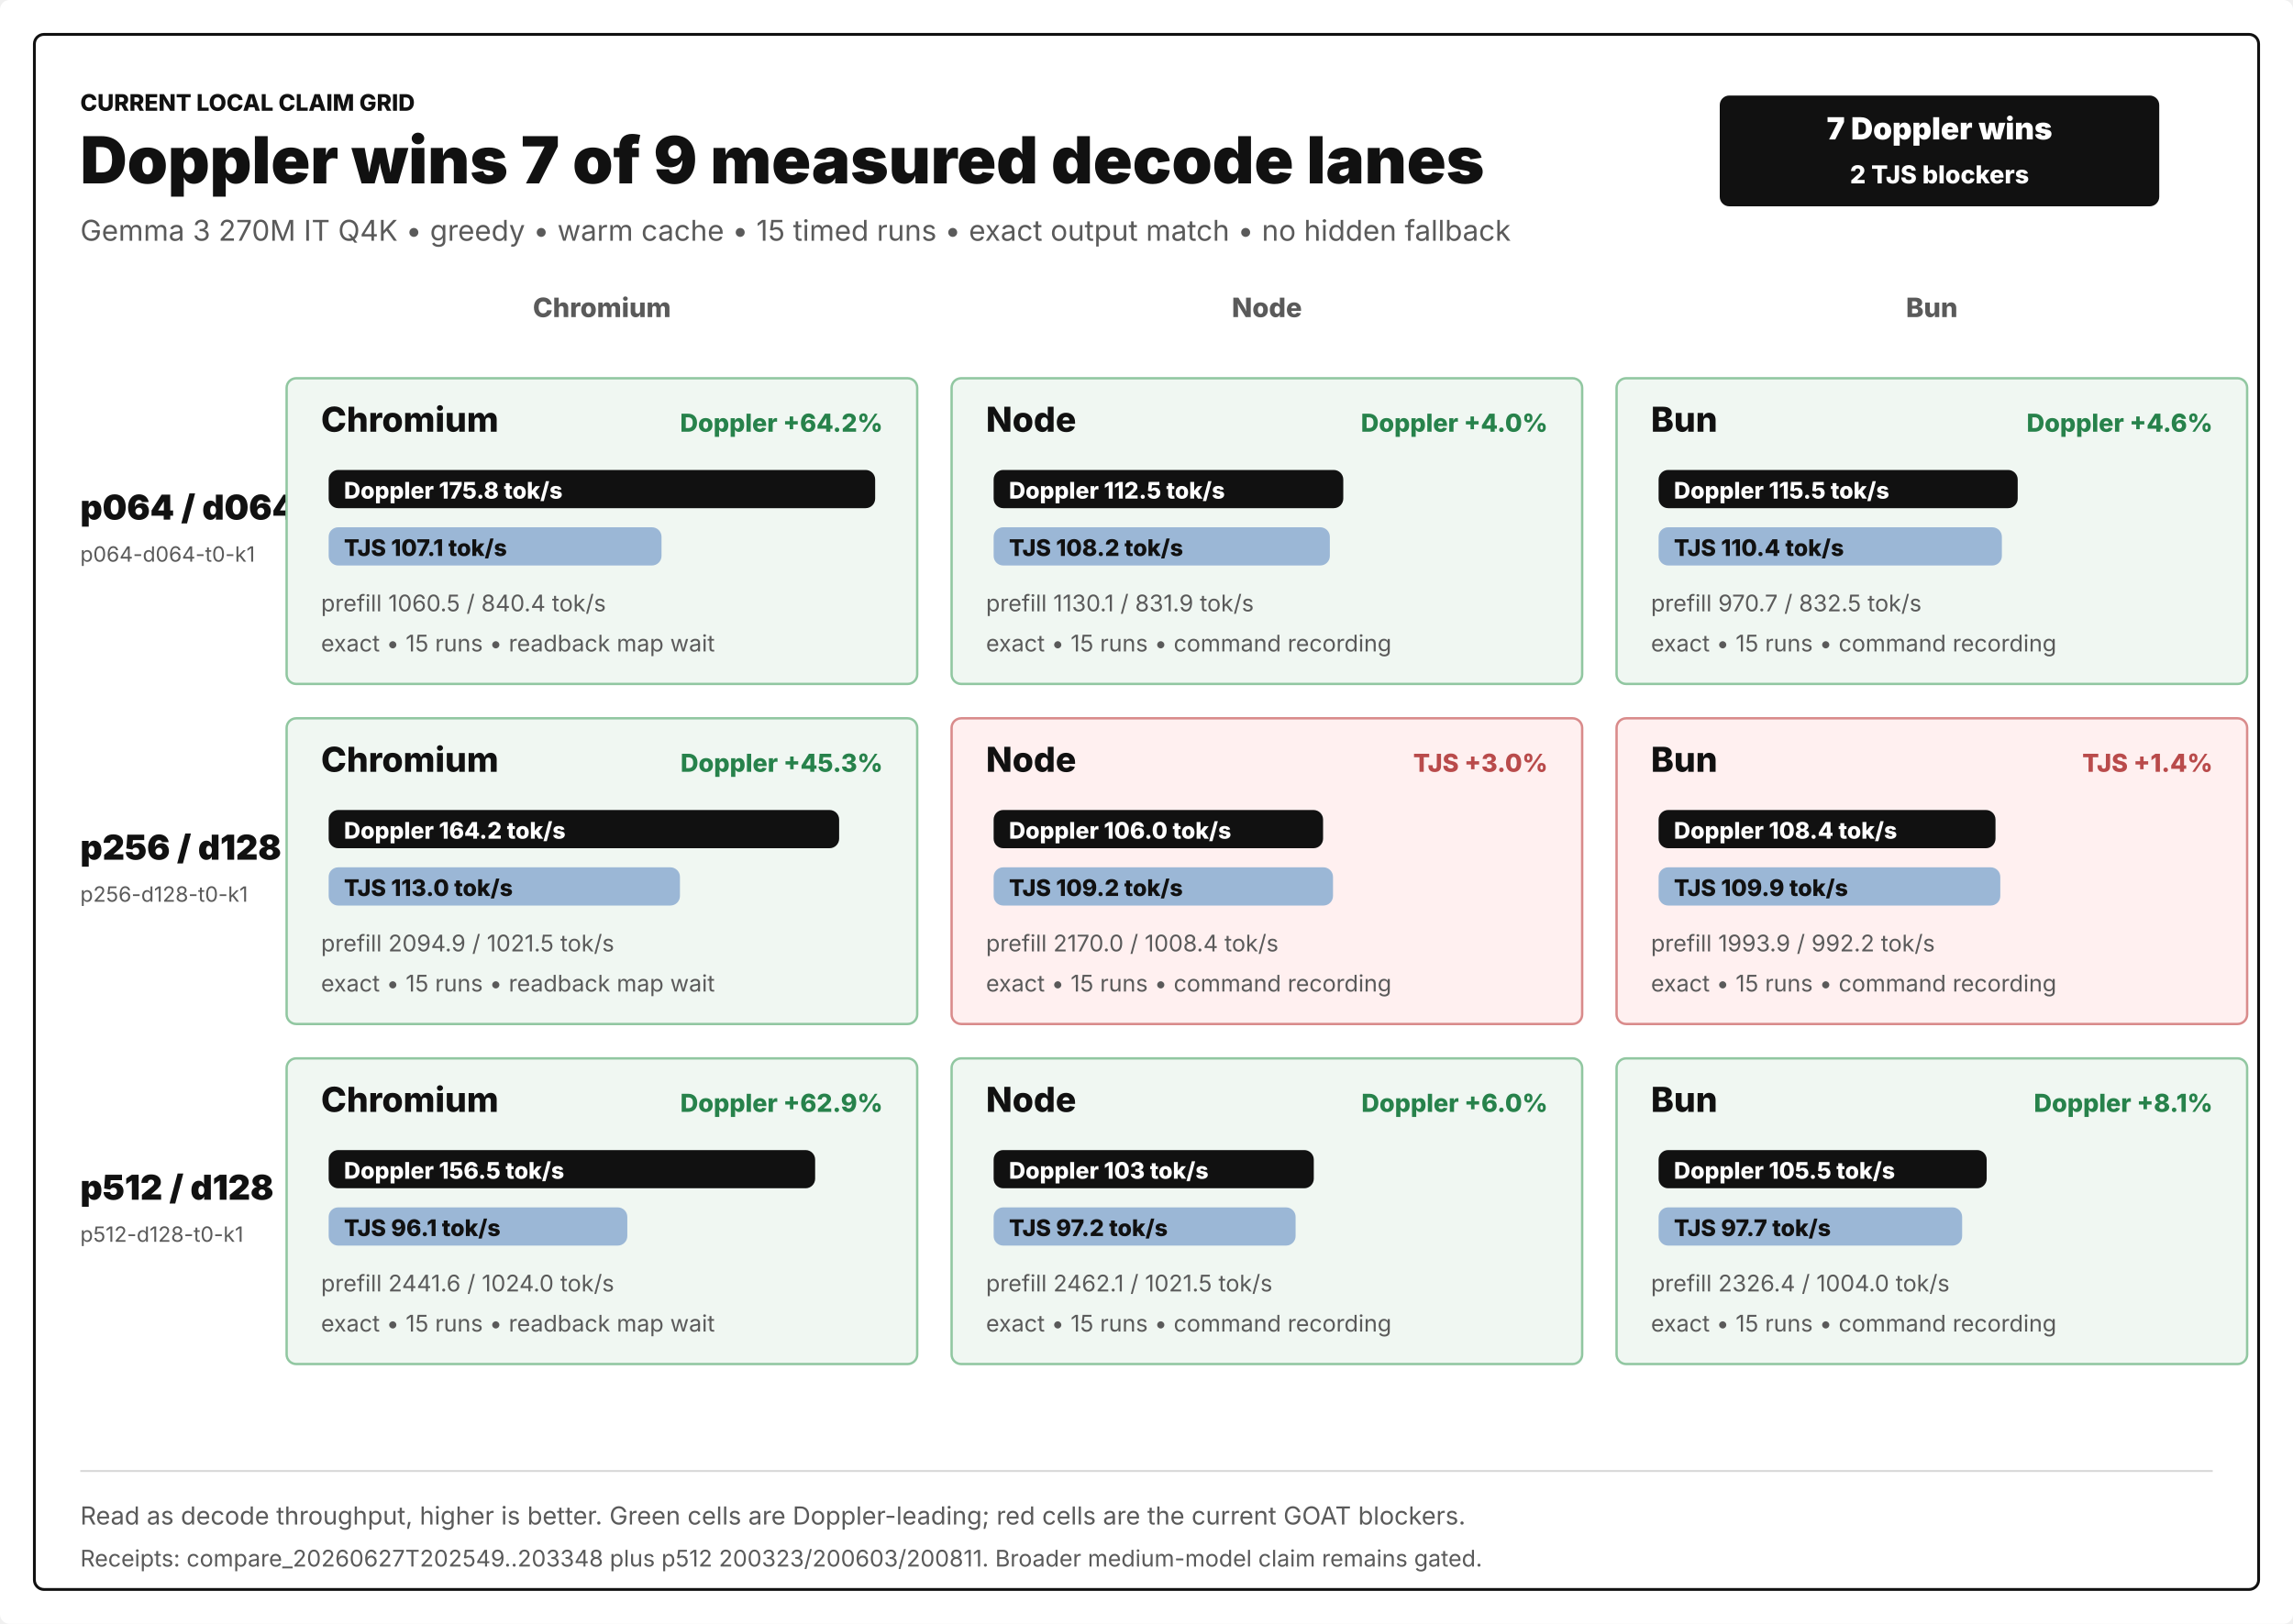
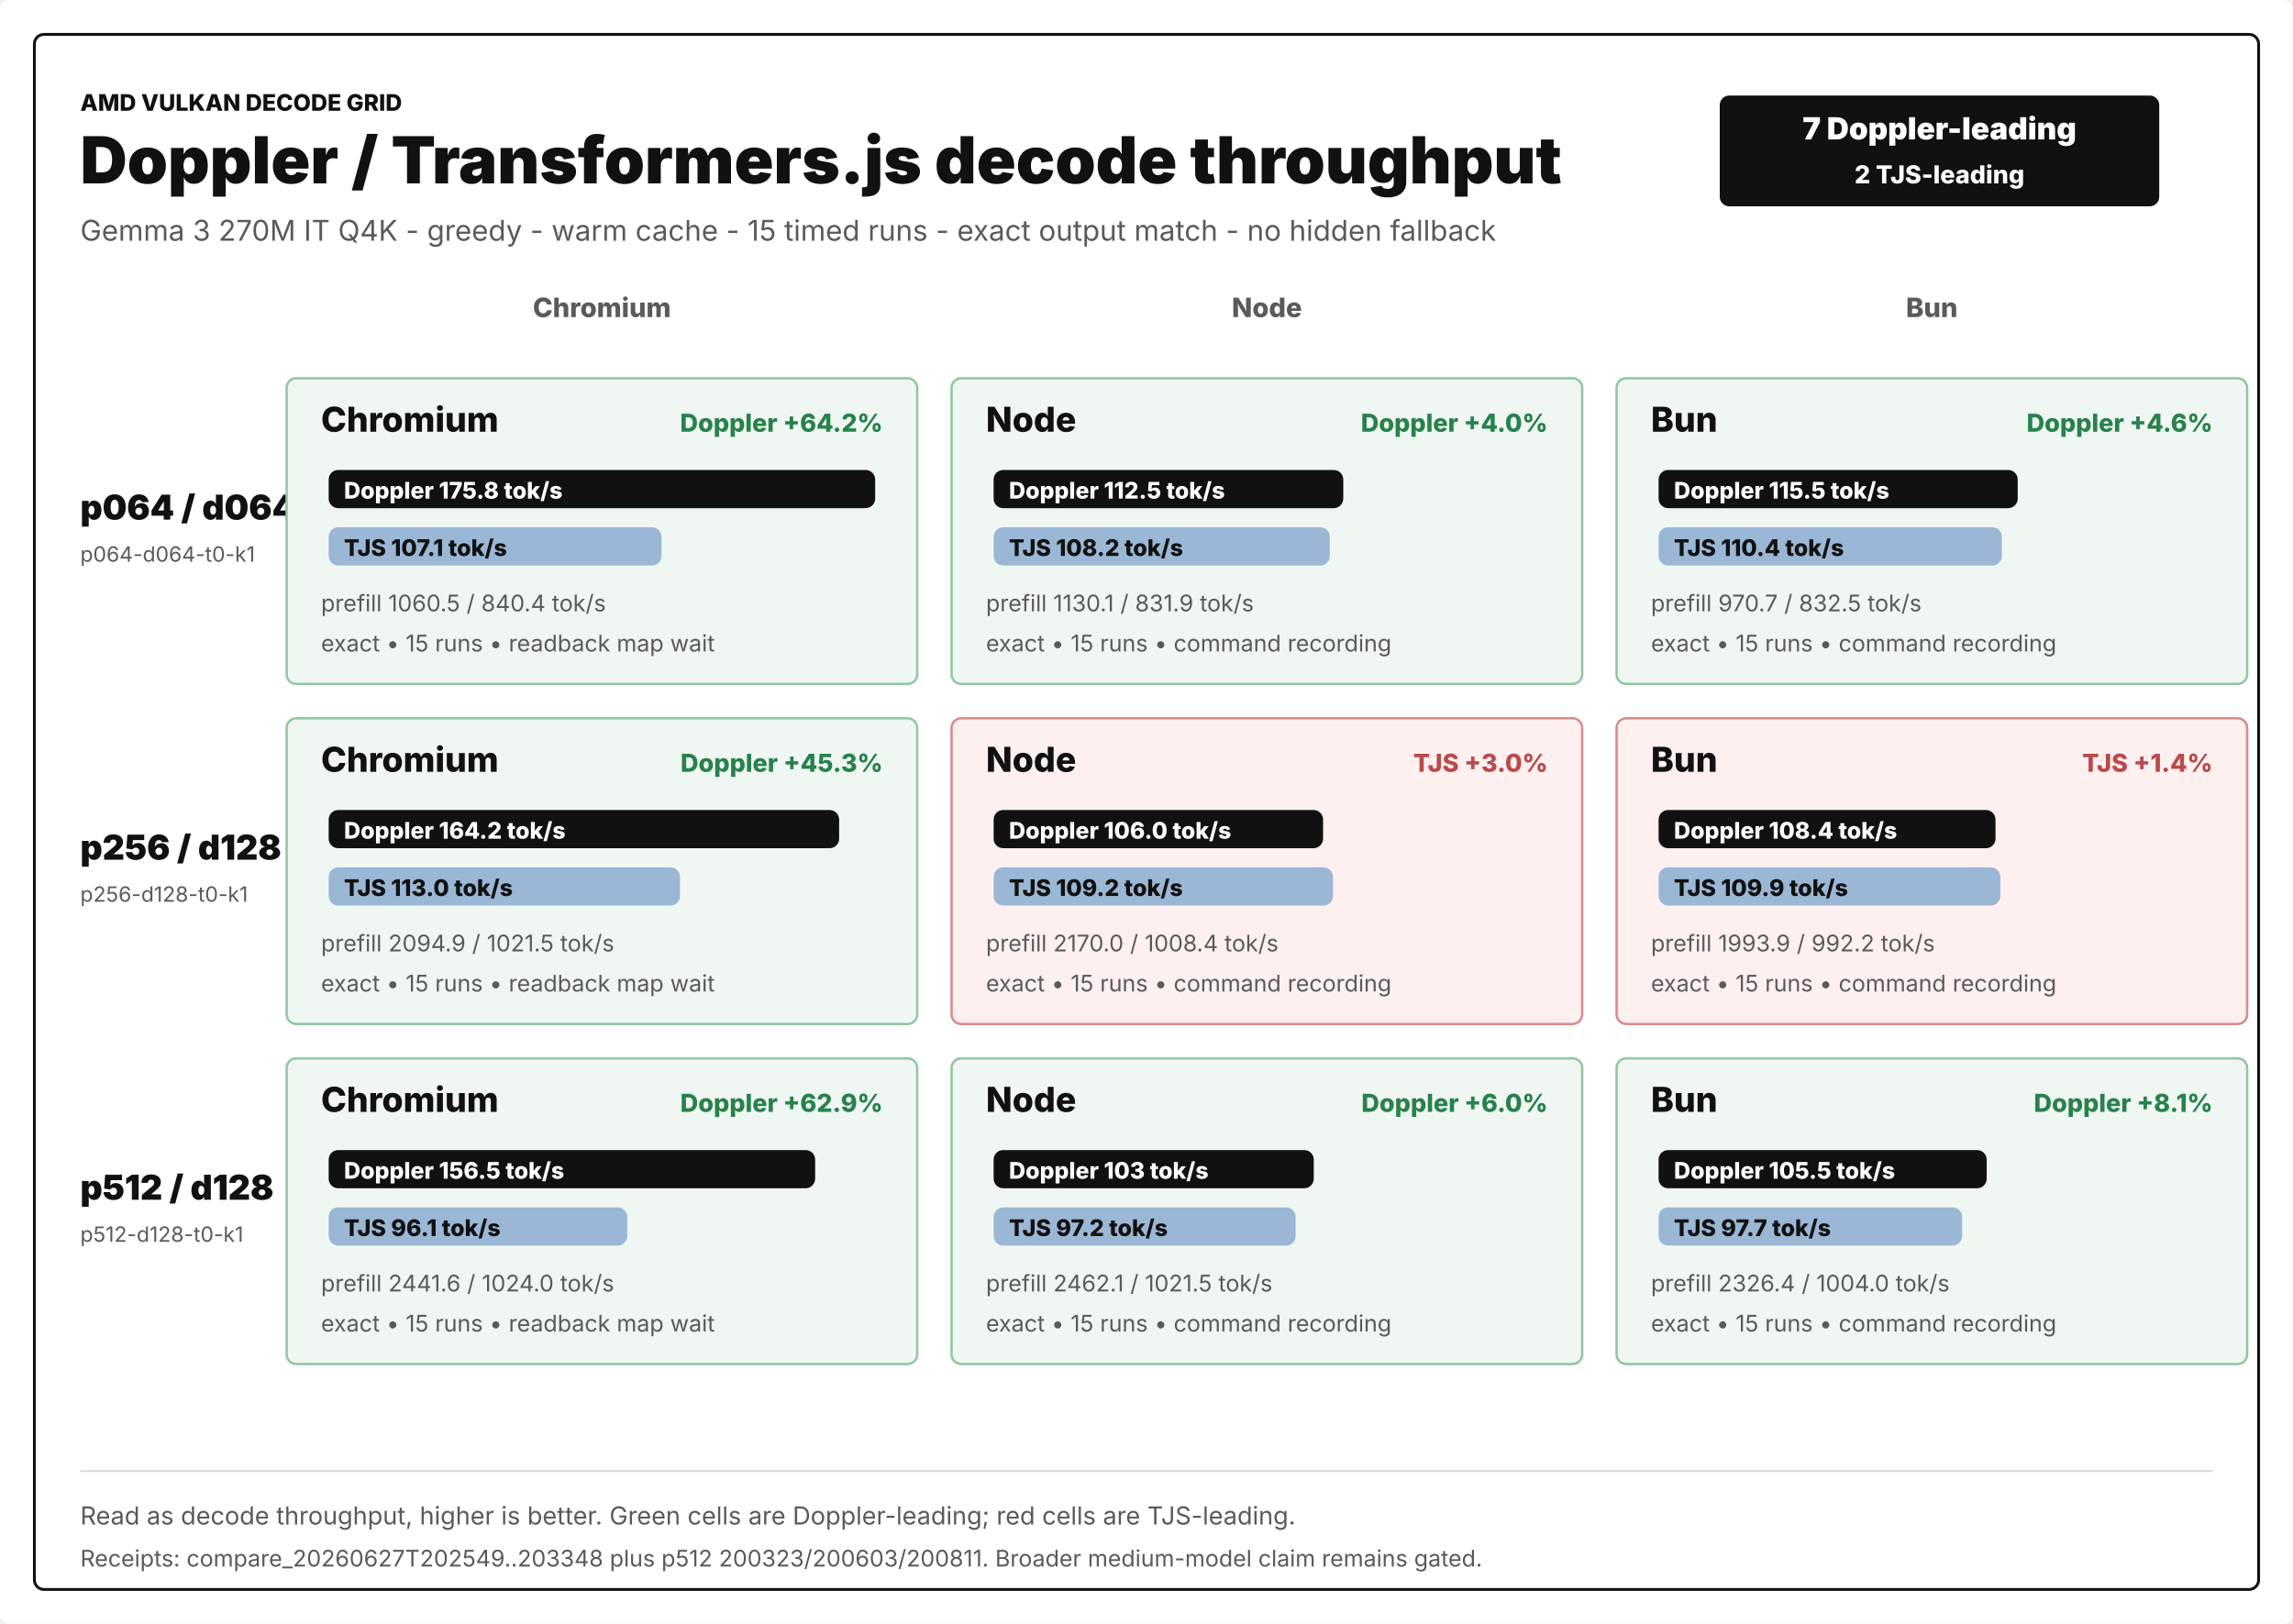
<svg xmlns="http://www.w3.org/2000/svg" width="1200" height="850" viewBox="0 0 1200 850" role="img" aria-labelledby="title desc">
  <defs>
    <style>
text{font-family:Inter, 'Segoe UI', 'Helvetica Neue', Arial, sans-serif;letter-spacing:0}.mono{font-family:SFMono-Regular, Menlo, Consolas, 'Liberation Mono', monospace}
</style>
  </defs>
  <rect x="0" y="0" width="1200" height="850" rx="5" fill="#ffffff" />
  <rect x="18" y="18" width="1164" height="814" rx="5" fill="#ffffff" stroke="#111111" stroke-width="1.5" />
-   <text x="42" y="58" fill="#111111" font-family="Inter, 'Segoe UI', 'Helvetica Neue', Arial, sans-serif" font-size="12" font-weight="800">CURRENT LOCAL CLAIM GRID</text>
-   <text x="42" y="96" fill="#111111" font-family="Inter, 'Segoe UI', 'Helvetica Neue', Arial, sans-serif" font-size="34" font-weight="850">Doppler wins 7 of 9 measured decode lanes</text>
-   <text x="42" y="126" fill="#5a5a5a" font-family="Inter, 'Segoe UI', 'Helvetica Neue', Arial, sans-serif" font-size="15">Gemma 3 270M IT Q4K • greedy • warm cache • 15 timed runs • exact output match • no hidden fallback</text>
+   <text x="42" y="58" fill="#111111" font-family="Inter, 'Segoe UI', 'Helvetica Neue', Arial, sans-serif" font-size="12" font-weight="800">AMD VULKAN DECODE GRID</text>
+   <text x="42" y="96" fill="#111111" font-family="Inter, 'Segoe UI', 'Helvetica Neue', Arial, sans-serif" font-size="34" font-weight="850">Doppler / Transformers.js decode throughput</text>
+   <text x="42" y="126" fill="#5a5a5a" font-family="Inter, 'Segoe UI', 'Helvetica Neue', Arial, sans-serif" font-size="15">Gemma 3 270M IT Q4K - greedy - warm cache - 15 timed runs - exact output match - no hidden fallback</text>
  <rect x="900" y="50" width="230" height="58" rx="5" fill="#111111" />
-   <text x="1015" y="73" fill="#ffffff" font-family="Inter, 'Segoe UI', 'Helvetica Neue', Arial, sans-serif" font-size="16" font-weight="850" text-anchor="middle">7 Doppler wins</text>
-   <text x="1015" y="96" fill="#ffffff" font-family="Inter, 'Segoe UI', 'Helvetica Neue', Arial, sans-serif" font-size="13" font-weight="800" text-anchor="middle">2 TJS blockers</text>
+   <text x="1015" y="73" fill="#ffffff" font-family="Inter, 'Segoe UI', 'Helvetica Neue', Arial, sans-serif" font-size="16" font-weight="850" text-anchor="middle">7 Doppler-leading</text>
+   <text x="1015" y="96" fill="#ffffff" font-family="Inter, 'Segoe UI', 'Helvetica Neue', Arial, sans-serif" font-size="13" font-weight="800" text-anchor="middle">2 TJS-leading</text>
  <text x="315" y="166" fill="#5a5a5a" font-family="Inter, 'Segoe UI', 'Helvetica Neue', Arial, sans-serif" font-size="14" font-weight="800" text-anchor="middle">Chromium</text>
  <text x="663" y="166" fill="#5a5a5a" font-family="Inter, 'Segoe UI', 'Helvetica Neue', Arial, sans-serif" font-size="14" font-weight="800" text-anchor="middle">Node</text>
  <text x="1011" y="166" fill="#5a5a5a" font-family="Inter, 'Segoe UI', 'Helvetica Neue', Arial, sans-serif" font-size="14" font-weight="800" text-anchor="middle">Bun</text>
  <text x="42" y="272" fill="#111111" font-family="Inter, 'Segoe UI', 'Helvetica Neue', Arial, sans-serif" font-size="18" font-weight="850">p064 / d064</text>
  <text x="42" y="294" fill="#5a5a5a" font-family="SFMono-Regular, Menlo, Consolas, 'Liberation Mono', monospace" font-size="11">p064-d064-t0-k1</text>
  <rect x="150" y="198" width="330" height="160" rx="5" fill="#f0f7f2" stroke="#91c7a1" stroke-width="1.25" />
  <text x="168" y="226" fill="#111111" font-family="Inter, 'Segoe UI', 'Helvetica Neue', Arial, sans-serif" font-size="18" font-weight="800">Chromium</text>
  <text x="462" y="226" fill="#27824b" font-family="Inter, 'Segoe UI', 'Helvetica Neue', Arial, sans-serif" font-size="13" font-weight="800" text-anchor="end">Doppler +64.2%</text>
  <rect x="172" y="246" width="286" height="20" rx="5" fill="#111111" />
  <text x="180" y="261" fill="#ffffff" font-family="SFMono-Regular, Menlo, Consolas, 'Liberation Mono', monospace" font-size="12" font-weight="800">Doppler 175.8 tok/s</text>
  <rect x="172" y="276" width="174.194" height="20" rx="5" fill="#9bb7d6" />
  <text x="180" y="291" fill="#111111" font-family="SFMono-Regular, Menlo, Consolas, 'Liberation Mono', monospace" font-size="12" font-weight="800">TJS 107.1 tok/s</text>
  <text x="168" y="320" fill="#5a5a5a" font-family="SFMono-Regular, Menlo, Consolas, 'Liberation Mono', monospace" font-size="12">prefill 1060.5 / 840.4 tok/s</text>
  <text x="168" y="341" fill="#5a5a5a" font-family="Inter, 'Segoe UI', 'Helvetica Neue', Arial, sans-serif" font-size="12">exact • 15 runs • readback map wait</text>
  <rect x="498" y="198" width="330" height="160" rx="5" fill="#f0f7f2" stroke="#91c7a1" stroke-width="1.25" />
  <text x="516" y="226" fill="#111111" font-family="Inter, 'Segoe UI', 'Helvetica Neue', Arial, sans-serif" font-size="18" font-weight="800">Node</text>
  <text x="810" y="226" fill="#27824b" font-family="Inter, 'Segoe UI', 'Helvetica Neue', Arial, sans-serif" font-size="13" font-weight="800" text-anchor="end">Doppler +4.0%</text>
  <rect x="520" y="246" width="182.983" height="20" rx="5" fill="#111111" />
  <text x="528" y="261" fill="#ffffff" font-family="SFMono-Regular, Menlo, Consolas, 'Liberation Mono', monospace" font-size="12" font-weight="800">Doppler 112.5 tok/s</text>
  <rect x="520" y="276" width="175.948" height="20" rx="5" fill="#9bb7d6" />
  <text x="528" y="291" fill="#111111" font-family="SFMono-Regular, Menlo, Consolas, 'Liberation Mono', monospace" font-size="12" font-weight="800">TJS 108.2 tok/s</text>
  <text x="516" y="320" fill="#5a5a5a" font-family="SFMono-Regular, Menlo, Consolas, 'Liberation Mono', monospace" font-size="12">prefill 1130.1 / 831.9 tok/s</text>
  <text x="516" y="341" fill="#5a5a5a" font-family="Inter, 'Segoe UI', 'Helvetica Neue', Arial, sans-serif" font-size="12">exact • 15 runs • command recording</text>
  <rect x="846" y="198" width="330" height="160" rx="5" fill="#f0f7f2" stroke="#91c7a1" stroke-width="1.25" />
  <text x="864" y="226" fill="#111111" font-family="Inter, 'Segoe UI', 'Helvetica Neue', Arial, sans-serif" font-size="18" font-weight="800">Bun</text>
  <text x="1158" y="226" fill="#27824b" font-family="Inter, 'Segoe UI', 'Helvetica Neue', Arial, sans-serif" font-size="13" font-weight="800" text-anchor="end">Doppler +4.6%</text>
  <rect x="868" y="246" width="187.928" height="20" rx="5" fill="#111111" />
  <text x="876" y="261" fill="#ffffff" font-family="SFMono-Regular, Menlo, Consolas, 'Liberation Mono', monospace" font-size="12" font-weight="800">Doppler 115.5 tok/s</text>
  <rect x="868" y="276" width="179.646" height="20" rx="5" fill="#9bb7d6" />
  <text x="876" y="291" fill="#111111" font-family="SFMono-Regular, Menlo, Consolas, 'Liberation Mono', monospace" font-size="12" font-weight="800">TJS 110.4 tok/s</text>
  <text x="864" y="320" fill="#5a5a5a" font-family="SFMono-Regular, Menlo, Consolas, 'Liberation Mono', monospace" font-size="12">prefill 970.7 / 832.5 tok/s</text>
  <text x="864" y="341" fill="#5a5a5a" font-family="Inter, 'Segoe UI', 'Helvetica Neue', Arial, sans-serif" font-size="12">exact • 15 runs • command recording</text>
  <text x="42" y="450" fill="#111111" font-family="Inter, 'Segoe UI', 'Helvetica Neue', Arial, sans-serif" font-size="18" font-weight="850">p256 / d128</text>
  <text x="42" y="472" fill="#5a5a5a" font-family="SFMono-Regular, Menlo, Consolas, 'Liberation Mono', monospace" font-size="11">p256-d128-t0-k1</text>
  <rect x="150" y="376" width="330" height="160" rx="5" fill="#f0f7f2" stroke="#91c7a1" stroke-width="1.25" />
  <text x="168" y="404" fill="#111111" font-family="Inter, 'Segoe UI', 'Helvetica Neue', Arial, sans-serif" font-size="18" font-weight="800">Chromium</text>
  <text x="462" y="404" fill="#27824b" font-family="Inter, 'Segoe UI', 'Helvetica Neue', Arial, sans-serif" font-size="13" font-weight="800" text-anchor="end">Doppler +45.3%</text>
  <rect x="172" y="424" width="267.147" height="20" rx="5" fill="#111111" />
  <text x="180" y="439" fill="#ffffff" font-family="SFMono-Regular, Menlo, Consolas, 'Liberation Mono', monospace" font-size="12" font-weight="800">Doppler 164.2 tok/s</text>
  <rect x="172" y="454" width="183.838" height="20" rx="5" fill="#9bb7d6" />
  <text x="180" y="469" fill="#111111" font-family="SFMono-Regular, Menlo, Consolas, 'Liberation Mono', monospace" font-size="12" font-weight="800">TJS 113.0 tok/s</text>
  <text x="168" y="498" fill="#5a5a5a" font-family="SFMono-Regular, Menlo, Consolas, 'Liberation Mono', monospace" font-size="12">prefill 2094.9 / 1021.5 tok/s</text>
  <text x="168" y="519" fill="#5a5a5a" font-family="Inter, 'Segoe UI', 'Helvetica Neue', Arial, sans-serif" font-size="12">exact • 15 runs • readback map wait</text>
  <rect x="498" y="376" width="330" height="160" rx="5" fill="#fff0f0" stroke="#d98b8b" stroke-width="1.25" />
  <text x="516" y="404" fill="#111111" font-family="Inter, 'Segoe UI', 'Helvetica Neue', Arial, sans-serif" font-size="18" font-weight="800">Node</text>
  <text x="810" y="404" fill="#b94b4b" font-family="Inter, 'Segoe UI', 'Helvetica Neue', Arial, sans-serif" font-size="13" font-weight="800" text-anchor="end">TJS +3.0%</text>
  <rect x="520" y="424" width="172.41" height="20" rx="5" fill="#111111" />
  <text x="528" y="439" fill="#ffffff" font-family="SFMono-Regular, Menlo, Consolas, 'Liberation Mono', monospace" font-size="12" font-weight="800">Doppler 106.0 tok/s</text>
  <rect x="520" y="454" width="177.605" height="20" rx="5" fill="#9bb7d6" />
  <text x="528" y="469" fill="#111111" font-family="SFMono-Regular, Menlo, Consolas, 'Liberation Mono', monospace" font-size="12" font-weight="800">TJS 109.2 tok/s</text>
  <text x="516" y="498" fill="#5a5a5a" font-family="SFMono-Regular, Menlo, Consolas, 'Liberation Mono', monospace" font-size="12">prefill 2170.0 / 1008.4 tok/s</text>
  <text x="516" y="519" fill="#5a5a5a" font-family="Inter, 'Segoe UI', 'Helvetica Neue', Arial, sans-serif" font-size="12">exact • 15 runs • command recording</text>
  <rect x="846" y="376" width="330" height="160" rx="5" fill="#fff0f0" stroke="#d98b8b" stroke-width="1.25" />
  <text x="864" y="404" fill="#111111" font-family="Inter, 'Segoe UI', 'Helvetica Neue', Arial, sans-serif" font-size="18" font-weight="800">Bun</text>
  <text x="1158" y="404" fill="#b94b4b" font-family="Inter, 'Segoe UI', 'Helvetica Neue', Arial, sans-serif" font-size="13" font-weight="800" text-anchor="end">TJS +1.4%</text>
  <rect x="868" y="424" width="176.314" height="20" rx="5" fill="#111111" />
  <text x="876" y="439" fill="#ffffff" font-family="SFMono-Regular, Menlo, Consolas, 'Liberation Mono', monospace" font-size="12" font-weight="800">Doppler 108.4 tok/s</text>
  <rect x="868" y="454" width="178.822" height="20" rx="5" fill="#9bb7d6" />
  <text x="876" y="469" fill="#111111" font-family="SFMono-Regular, Menlo, Consolas, 'Liberation Mono', monospace" font-size="12" font-weight="800">TJS 109.9 tok/s</text>
  <text x="864" y="498" fill="#5a5a5a" font-family="SFMono-Regular, Menlo, Consolas, 'Liberation Mono', monospace" font-size="12">prefill 1993.9 / 992.2 tok/s</text>
  <text x="864" y="519" fill="#5a5a5a" font-family="Inter, 'Segoe UI', 'Helvetica Neue', Arial, sans-serif" font-size="12">exact • 15 runs • command recording</text>
  <text x="42" y="628" fill="#111111" font-family="Inter, 'Segoe UI', 'Helvetica Neue', Arial, sans-serif" font-size="18" font-weight="850">p512 / d128</text>
  <text x="42" y="650" fill="#5a5a5a" font-family="SFMono-Regular, Menlo, Consolas, 'Liberation Mono', monospace" font-size="11">p512-d128-t0-k1</text>
  <rect x="150" y="554" width="330" height="160" rx="5" fill="#f0f7f2" stroke="#91c7a1" stroke-width="1.25" />
  <text x="168" y="582" fill="#111111" font-family="Inter, 'Segoe UI', 'Helvetica Neue', Arial, sans-serif" font-size="18" font-weight="800">Chromium</text>
  <text x="462" y="582" fill="#27824b" font-family="Inter, 'Segoe UI', 'Helvetica Neue', Arial, sans-serif" font-size="13" font-weight="800" text-anchor="end">Doppler +62.9%</text>
  <rect x="172" y="602" width="254.589" height="20" rx="5" fill="#111111" />
  <text x="180" y="617" fill="#ffffff" font-family="SFMono-Regular, Menlo, Consolas, 'Liberation Mono', monospace" font-size="12" font-weight="800">Doppler 156.5 tok/s</text>
  <rect x="172" y="632" width="156.291" height="20" rx="5" fill="#9bb7d6" />
  <text x="180" y="647" fill="#111111" font-family="SFMono-Regular, Menlo, Consolas, 'Liberation Mono', monospace" font-size="12" font-weight="800">TJS 96.1 tok/s</text>
  <text x="168" y="676" fill="#5a5a5a" font-family="SFMono-Regular, Menlo, Consolas, 'Liberation Mono', monospace" font-size="12">prefill 2441.6 / 1024.0 tok/s</text>
  <text x="168" y="697" fill="#5a5a5a" font-family="Inter, 'Segoe UI', 'Helvetica Neue', Arial, sans-serif" font-size="12">exact • 15 runs • readback map wait</text>
  <rect x="498" y="554" width="330" height="160" rx="5" fill="#f0f7f2" stroke="#91c7a1" stroke-width="1.25" />
  <text x="516" y="582" fill="#111111" font-family="Inter, 'Segoe UI', 'Helvetica Neue', Arial, sans-serif" font-size="18" font-weight="800">Node</text>
  <text x="810" y="582" fill="#27824b" font-family="Inter, 'Segoe UI', 'Helvetica Neue', Arial, sans-serif" font-size="13" font-weight="800" text-anchor="end">Doppler +6.0%</text>
  <rect x="520" y="602" width="167.546" height="20" rx="5" fill="#111111" />
  <text x="528" y="617" fill="#ffffff" font-family="SFMono-Regular, Menlo, Consolas, 'Liberation Mono', monospace" font-size="12" font-weight="800">Doppler 103 tok/s</text>
  <rect x="520" y="632" width="158.035" height="20" rx="5" fill="#9bb7d6" />
  <text x="528" y="647" fill="#111111" font-family="SFMono-Regular, Menlo, Consolas, 'Liberation Mono', monospace" font-size="12" font-weight="800">TJS 97.2 tok/s</text>
  <text x="516" y="676" fill="#5a5a5a" font-family="SFMono-Regular, Menlo, Consolas, 'Liberation Mono', monospace" font-size="12">prefill 2462.1 / 1021.5 tok/s</text>
  <text x="516" y="697" fill="#5a5a5a" font-family="Inter, 'Segoe UI', 'Helvetica Neue', Arial, sans-serif" font-size="12">exact • 15 runs • command recording</text>
  <rect x="846" y="554" width="330" height="160" rx="5" fill="#f0f7f2" stroke="#91c7a1" stroke-width="1.25" />
  <text x="864" y="582" fill="#111111" font-family="Inter, 'Segoe UI', 'Helvetica Neue', Arial, sans-serif" font-size="18" font-weight="800">Bun</text>
  <text x="1158" y="582" fill="#27824b" font-family="Inter, 'Segoe UI', 'Helvetica Neue', Arial, sans-serif" font-size="13" font-weight="800" text-anchor="end">Doppler +8.1%</text>
  <rect x="868" y="602" width="171.694" height="20" rx="5" fill="#111111" />
  <text x="876" y="617" fill="#ffffff" font-family="SFMono-Regular, Menlo, Consolas, 'Liberation Mono', monospace" font-size="12" font-weight="800">Doppler 105.5 tok/s</text>
  <rect x="868" y="632" width="158.854" height="20" rx="5" fill="#9bb7d6" />
  <text x="876" y="647" fill="#111111" font-family="SFMono-Regular, Menlo, Consolas, 'Liberation Mono', monospace" font-size="12" font-weight="800">TJS 97.7 tok/s</text>
  <text x="864" y="676" fill="#5a5a5a" font-family="SFMono-Regular, Menlo, Consolas, 'Liberation Mono', monospace" font-size="12">prefill 2326.4 / 1004.0 tok/s</text>
  <text x="864" y="697" fill="#5a5a5a" font-family="Inter, 'Segoe UI', 'Helvetica Neue', Arial, sans-serif" font-size="12">exact • 15 runs • command recording</text>
  <line x1="42" y1="770" x2="1158" y2="770" stroke="#d8d8d8" />
-   <text x="42" y="798" fill="#5a5a5a" font-family="Inter, 'Segoe UI', 'Helvetica Neue', Arial, sans-serif" font-size="13">Read as decode throughput, higher is better. Green cells are Doppler-leading; red cells are the current GOAT blockers.</text>
+   <text x="42" y="798" fill="#5a5a5a" font-family="Inter, 'Segoe UI', 'Helvetica Neue', Arial, sans-serif" font-size="13">Read as decode throughput, higher is better. Green cells are Doppler-leading; red cells are TJS-leading.</text>
  <text x="42" y="820" fill="#5a5a5a" font-family="SFMono-Regular, Menlo, Consolas, 'Liberation Mono', monospace" font-size="12">Receipts: compare_20260627T202549..203348 plus p512 200323/200603/200811. Broader medium-model claim remains gated.</text>
</svg>
